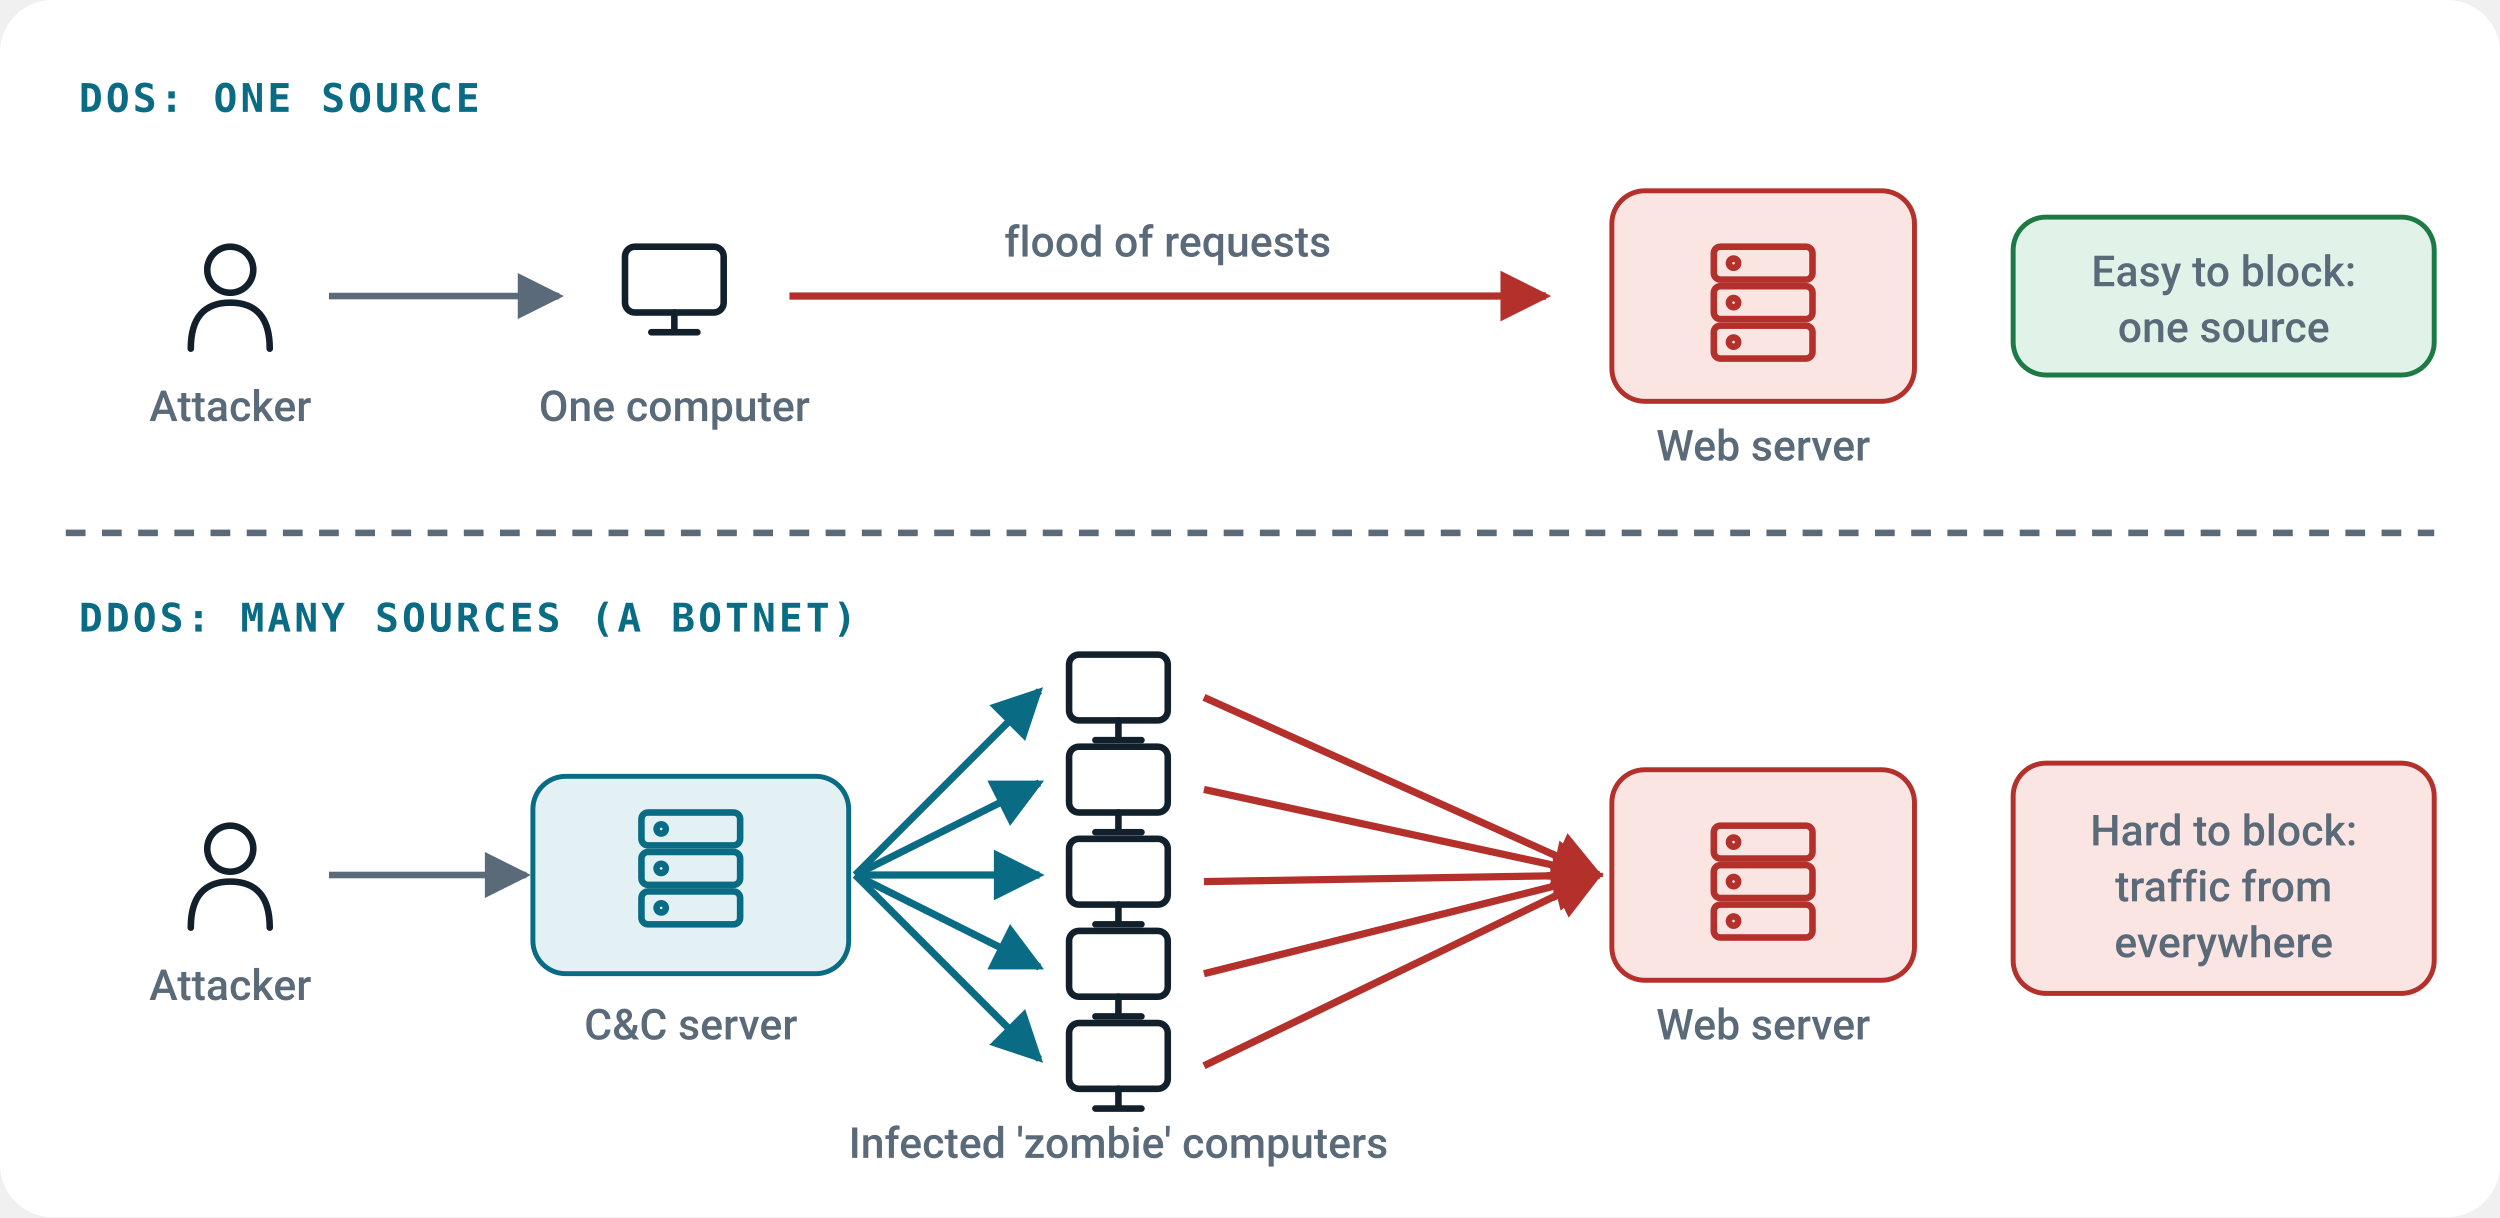
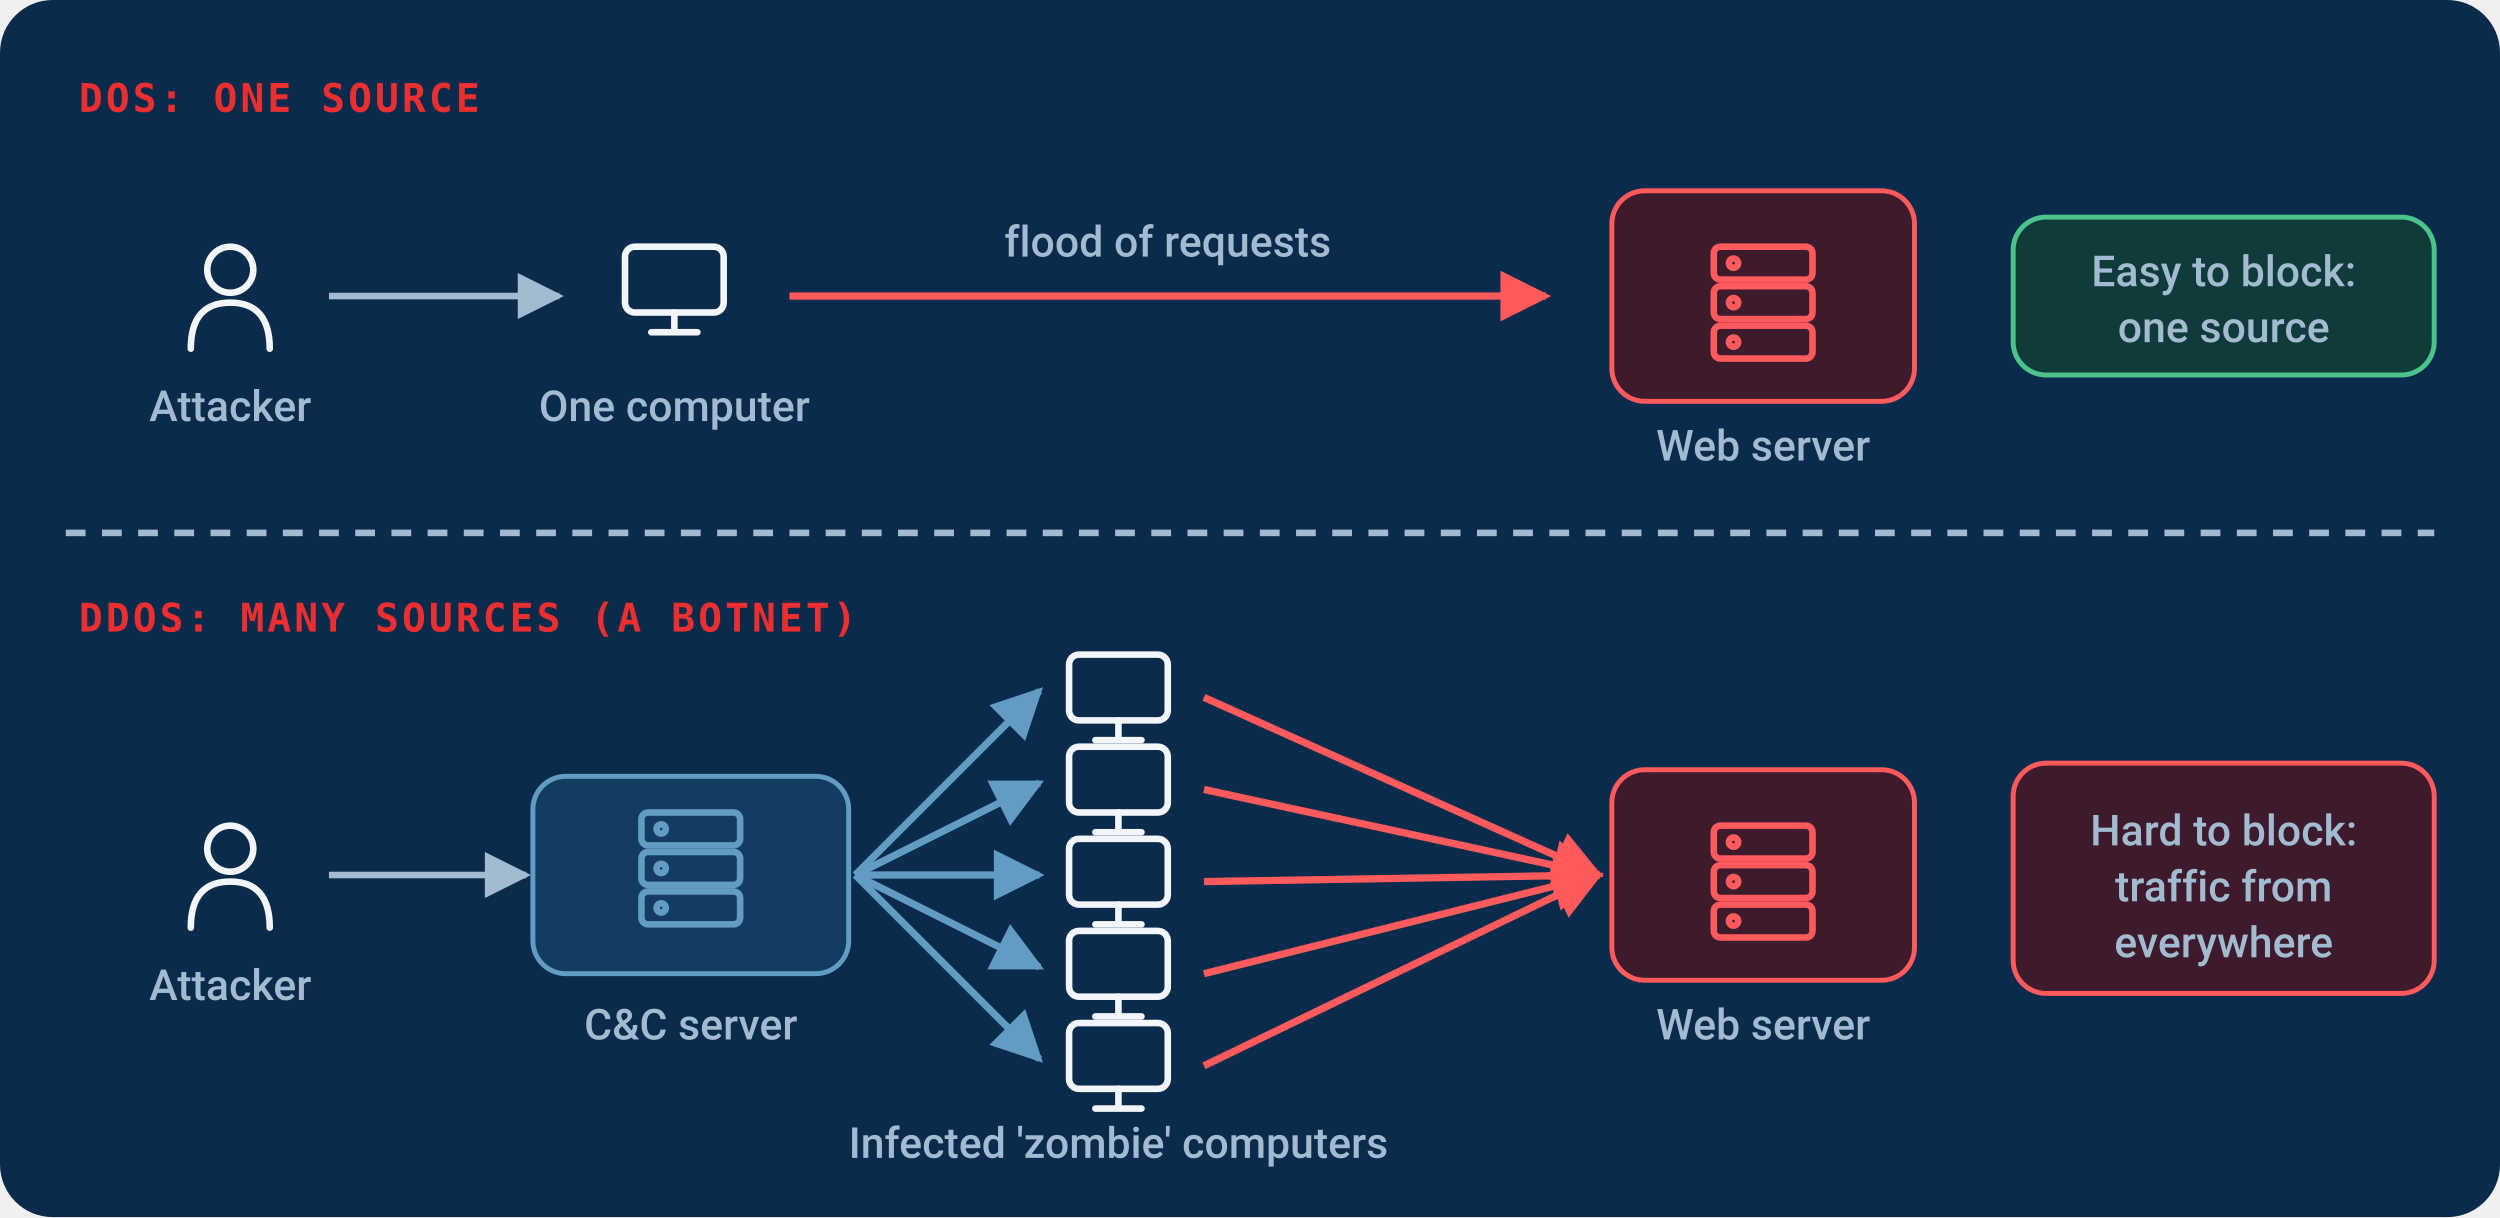
<svg xmlns="http://www.w3.org/2000/svg" viewBox="0 0 760 370" width="760" height="370" role="img" aria-labelledby="t d">
  <style>
- .bg{fill:#ffffff}
- .t{font:600 15px system-ui,-apple-system,'Segoe UI',Roboto,sans-serif;fill:#12202b}
- .tb{font:700 17px system-ui,-apple-system,'Segoe UI',Roboto,sans-serif;fill:#12202b}
- .s{font:500 13px system-ui,-apple-system,'Segoe UI',Roboto,sans-serif;fill:#5b6a78}
- .m{font:600 13px ui-monospace,Menlo,Consolas,monospace;fill:#12202b}
- .h{font:700 12px ui-monospace,Menlo,Consolas,monospace;fill:#0a6b84;letter-spacing:.08em}
+ .bg{fill:#0a2b4b}
+ .t{font:600 15px system-ui,-apple-system,'Segoe UI',Roboto,sans-serif;fill:#f2f6fa}
+ .tb{font:700 17px system-ui,-apple-system,'Segoe UI',Roboto,sans-serif;fill:#f2f6fa}
+ .s{font:500 13px system-ui,-apple-system,'Segoe UI',Roboto,sans-serif;fill:#a3bbd0}
+ .m{font:600 13px ui-monospace,Menlo,Consolas,monospace;fill:#f2f6fa}
+ .h{font:700 12px ui-monospace,Menlo,Consolas,monospace;fill:#eb2f31;letter-spacing:.08em}
.w{fill:#ffffff}
- .box{fill:#f3f8fa;stroke:#a9bfca;stroke-width:1.5}
- .acc{fill:#e3f1f5;stroke:#0a6b84;stroke-width:1.5}
- .bad{fill:#fbe5e3;stroke:#b3302b;stroke-width:1.5}
- .good{fill:#e1f3e8;stroke:#1d7a45;stroke-width:1.5}
- .amb{fill:#fbf0dc;stroke:#a8650a;stroke-width:1.5}
- .dim{fill:#eef2f4;stroke:#c9d3da;stroke-width:1.5}
- .solid-acc{fill:#0a6b84}.solid-bad{fill:#b3302b}.solid-good{fill:#1d7a45}.solid-amb{fill:#a8650a}.solid-ink{fill:#12202b}
- .ln{stroke:#5b6a78;stroke-width:2;fill:none}
- .ln-acc{stroke:#0a6b84;stroke-width:2.2;fill:none}
- .ln-bad{stroke:#b3302b;stroke-width:2.2;fill:none}
- .ln-good{stroke:#1d7a45;stroke-width:2.2;fill:none}
+ .box{fill:#0f3557;stroke:#2c5a80;stroke-width:1.5}
+ .acc{fill:#123c60;stroke:#629cc3;stroke-width:1.5}
+ .bad{fill:#3d1a2c;stroke:#ff5a5c;stroke-width:1.5}
+ .good{fill:#0f3b3a;stroke:#4cc38a;stroke-width:1.5}
+ .amb{fill:#33301f;stroke:#f2b544;stroke-width:1.5}
+ .dim{fill:#0c3052;stroke:#24496b;stroke-width:1.5}
+ .solid-acc{fill:#629cc3}.solid-bad{fill:#eb2f31}.solid-good{fill:#2f9a5f}.solid-amb{fill:#c98f22}.solid-ink{fill:#f2f6fa}
+ .ln{stroke:#a3bbd0;stroke-width:2;fill:none}
+ .ln-acc{stroke:#629cc3;stroke-width:2.2;fill:none}
+ .ln-bad{stroke:#ff5a5c;stroke-width:2.2;fill:none}
+ .ln-good{stroke:#4cc38a;stroke-width:2.2;fill:none}
.dash{stroke-dasharray:6 5}
- .tx-acc{fill:#0a6b84}.tx-bad{fill:#b3302b}.tx-good{fill:#1d7a45}.tx-amb{fill:#a8650a}
- .ic{fill:none;stroke:#12202b;stroke-width:2;stroke-linecap:round;stroke-linejoin:round}
- .ic-bad{fill:none;stroke:#b3302b;stroke-width:2;stroke-linecap:round;stroke-linejoin:round}
- .ic-acc{fill:none;stroke:#0a6b84;stroke-width:2;stroke-linecap:round;stroke-linejoin:round}
- .mk-ln{fill:#5b6a78}.mk-acc{fill:#0a6b84}.mk-bad{fill:#b3302b}.mk-good{fill:#1d7a45}
- @media (prefers-color-scheme: dark){
- .bg{fill:#15202a}
- .t,.tb,.m{fill:#e6edf3}.s{fill:#98a8b6}.h{fill:#4fb6cf}
- .box{fill:#192632;stroke:#3a4c5a}.acc{fill:#143440;stroke:#4fb6cf}.bad{fill:#3c1d1b;stroke:#ef7c76}
- .good{fill:#15352a;stroke:#5cc98a}.amb{fill:#392b13;stroke:#e2a645}.dim{fill:#1b2833;stroke:#34444f}
- .solid-acc{fill:#2f8fa8}.solid-bad{fill:#c9534d}.solid-good{fill:#2f9a5f}.solid-amb{fill:#b97c1e}.solid-ink{fill:#e6edf3}
- .ln{stroke:#98a8b6}.ln-acc{stroke:#4fb6cf}.ln-bad{stroke:#ef7c76}.ln-good{stroke:#5cc98a}
- .tx-acc{fill:#4fb6cf}.tx-bad{fill:#ef7c76}.tx-good{fill:#5cc98a}.tx-amb{fill:#e2a645}
- .ic{stroke:#e6edf3}.ic-bad{stroke:#ef7c76}.ic-acc{stroke:#4fb6cf}
- .mk-ln{fill:#98a8b6}.mk-acc{fill:#4fb6cf}.mk-bad{fill:#ef7c76}.mk-good{fill:#5cc98a}
- }
+ .tx-acc{fill:#629cc3}.tx-bad{fill:#ff5a5c}.tx-good{fill:#4cc38a}.tx-amb{fill:#f2b544}
+ .ic{fill:none;stroke:#f2f6fa;stroke-width:2;stroke-linecap:round;stroke-linejoin:round}
+ .ic-bad{fill:none;stroke:#ff5a5c;stroke-width:2;stroke-linecap:round;stroke-linejoin:round}
+ .ic-acc{fill:none;stroke:#629cc3;stroke-width:2;stroke-linecap:round;stroke-linejoin:round}
+ .mk-ln{fill:#a3bbd0}.mk-acc{fill:#629cc3}.mk-bad{fill:#ff5a5c}.mk-good{fill:#4cc38a}
</style>
  <defs>
    <marker id="a-ln" viewBox="0 0 10 10" refX="9" refY="5" markerWidth="7" markerHeight="7" orient="auto-start-reverse">
      <path d="M0 0 10 5 0 10z" class="mk-ln" />
    </marker>
    <marker id="a-acc" viewBox="0 0 10 10" refX="9" refY="5" markerWidth="7" markerHeight="7" orient="auto-start-reverse">
      <path d="M0 0 10 5 0 10z" class="mk-acc" />
    </marker>
    <marker id="a-bad" viewBox="0 0 10 10" refX="9" refY="5" markerWidth="7" markerHeight="7" orient="auto-start-reverse">
      <path d="M0 0 10 5 0 10z" class="mk-bad" />
    </marker>
    <marker id="a-good" viewBox="0 0 10 10" refX="9" refY="5" markerWidth="7" markerHeight="7" orient="auto-start-reverse">
      <path d="M0 0 10 5 0 10z" class="mk-good" />
    </marker>
  </defs>
  <rect class="bg" width="760" height="370" rx="16" />
  <text x="24" y="34" class="h" text-anchor="start">DOS: ONE SOURCE</text>
  <circle cx="70" cy="82" r="7" class="ic" />
  <path d="M58 106 q0 -14 12 -14 q12 0 12 14" class="ic" />
  <text x="70" y="128" class="s" text-anchor="middle">Attacker</text>
  <path d="M100 90 L170 90" class="ln" marker-end="url(#a-ln)" />
  <rect x="190" y="75" width="30" height="20" rx="3" class="ic" />
  <path d="M198 101 h14 M205 95 v6" class="ic" />
  <text x="205" y="128" class="s" text-anchor="middle">One computer</text>
  <path d="M240 90 L470 90" class="ln-bad" marker-end="url(#a-bad)" />
  <text x="355" y="78" class="s" text-anchor="middle">flood of requests</text>
  <rect x="490" y="58" width="92" height="64" rx="10" class="bad" />
  <rect x="521" y="75" width="30" height="10" rx="2" class="ic-bad" />
  <circle cx="527" cy="80" r="1.4" class="ic-bad" />
  <rect x="521" y="87" width="30" height="10" rx="2" class="ic-bad" />
  <circle cx="527" cy="92" r="1.4" class="ic-bad" />
  <rect x="521" y="99" width="30" height="10" rx="2" class="ic-bad" />
  <circle cx="527" cy="104" r="1.4" class="ic-bad" />
  <text x="536" y="140" class="s" text-anchor="middle">Web server</text>
  <rect x="612" y="66" width="128" height="48" rx="10" class="good" />
  <text x="676" y="87" class="s" text-anchor="middle">Easy to block:</text>
  <text x="676" y="104" class="s" text-anchor="middle">one source</text>
  <path d="M20 162 H740" class="ln dash" />
  <text x="24" y="192" class="h" text-anchor="start">DDOS: MANY SOURCES (A BOTNET)</text>
  <circle cx="70" cy="258" r="7" class="ic" />
  <path d="M58 282 q0 -14 12 -14 q12 0 12 14" class="ic" />
  <text x="70" y="304" class="s" text-anchor="middle">Attacker</text>
  <path d="M100 266 L160 266" class="ln" marker-end="url(#a-ln)" />
  <rect x="162" y="236" width="96" height="60" rx="10" class="acc" />
  <rect x="195" y="247" width="30" height="10" rx="2" class="ic-acc" />
  <circle cx="201" cy="252" r="1.4" class="ic-acc" />
  <rect x="195" y="259" width="30" height="10" rx="2" class="ic-acc" />
  <circle cx="201" cy="264" r="1.4" class="ic-acc" />
  <rect x="195" y="271" width="30" height="10" rx="2" class="ic-acc" />
  <circle cx="201" cy="276" r="1.4" class="ic-acc" />
  <text x="210" y="316" class="s" text-anchor="middle">C&amp;C server</text>
  <path d="M260 266 L316 210" class="ln-acc" marker-end="url(#a-acc)" />
  <rect x="325" y="199" width="30" height="20" rx="3" class="ic" />
  <path d="M333 225 h14 M340 219 v6" class="ic" />
  <path d="M366 212 L486 266" class="ln-bad" marker-end="url(#a-bad)" />
  <path d="M260 266 L316 238" class="ln-acc" marker-end="url(#a-acc)" />
  <rect x="325" y="227" width="30" height="20" rx="3" class="ic" />
  <path d="M333 253 h14 M340 247 v6" class="ic" />
  <path d="M366 240 L486 266" class="ln-bad" marker-end="url(#a-bad)" />
  <path d="M260 266 L316 266" class="ln-acc" marker-end="url(#a-acc)" />
  <rect x="325" y="255" width="30" height="20" rx="3" class="ic" />
  <path d="M333 281 h14 M340 275 v6" class="ic" />
  <path d="M366 268 L486 266" class="ln-bad" marker-end="url(#a-bad)" />
  <path d="M260 266 L316 294" class="ln-acc" marker-end="url(#a-acc)" />
  <rect x="325" y="283" width="30" height="20" rx="3" class="ic" />
  <path d="M333 309 h14 M340 303 v6" class="ic" />
  <path d="M366 296 L486 266" class="ln-bad" marker-end="url(#a-bad)" />
  <path d="M260 266 L316 322" class="ln-acc" marker-end="url(#a-acc)" />
  <rect x="325" y="311" width="30" height="20" rx="3" class="ic" />
  <path d="M333 337 h14 M340 331 v6" class="ic" />
  <path d="M366 324 L486 266" class="ln-bad" marker-end="url(#a-bad)" />
  <text x="340" y="352" class="s" text-anchor="middle">Infected 'zombie' computers</text>
  <rect x="490" y="234" width="92" height="64" rx="10" class="bad" />
  <rect x="521" y="251" width="30" height="10" rx="2" class="ic-bad" />
  <circle cx="527" cy="256" r="1.4" class="ic-bad" />
  <rect x="521" y="263" width="30" height="10" rx="2" class="ic-bad" />
  <circle cx="527" cy="268" r="1.4" class="ic-bad" />
  <rect x="521" y="275" width="30" height="10" rx="2" class="ic-bad" />
  <circle cx="527" cy="280" r="1.4" class="ic-bad" />
  <text x="536" y="316" class="s" text-anchor="middle">Web server</text>
  <rect x="612" y="232" width="128" height="70" rx="10" class="bad" />
  <text x="676" y="257" class="s" text-anchor="middle">Hard to block:</text>
  <text x="676" y="274" class="s" text-anchor="middle">traffic from</text>
  <text x="676" y="291" class="s" text-anchor="middle">everywhere</text>
</svg>
